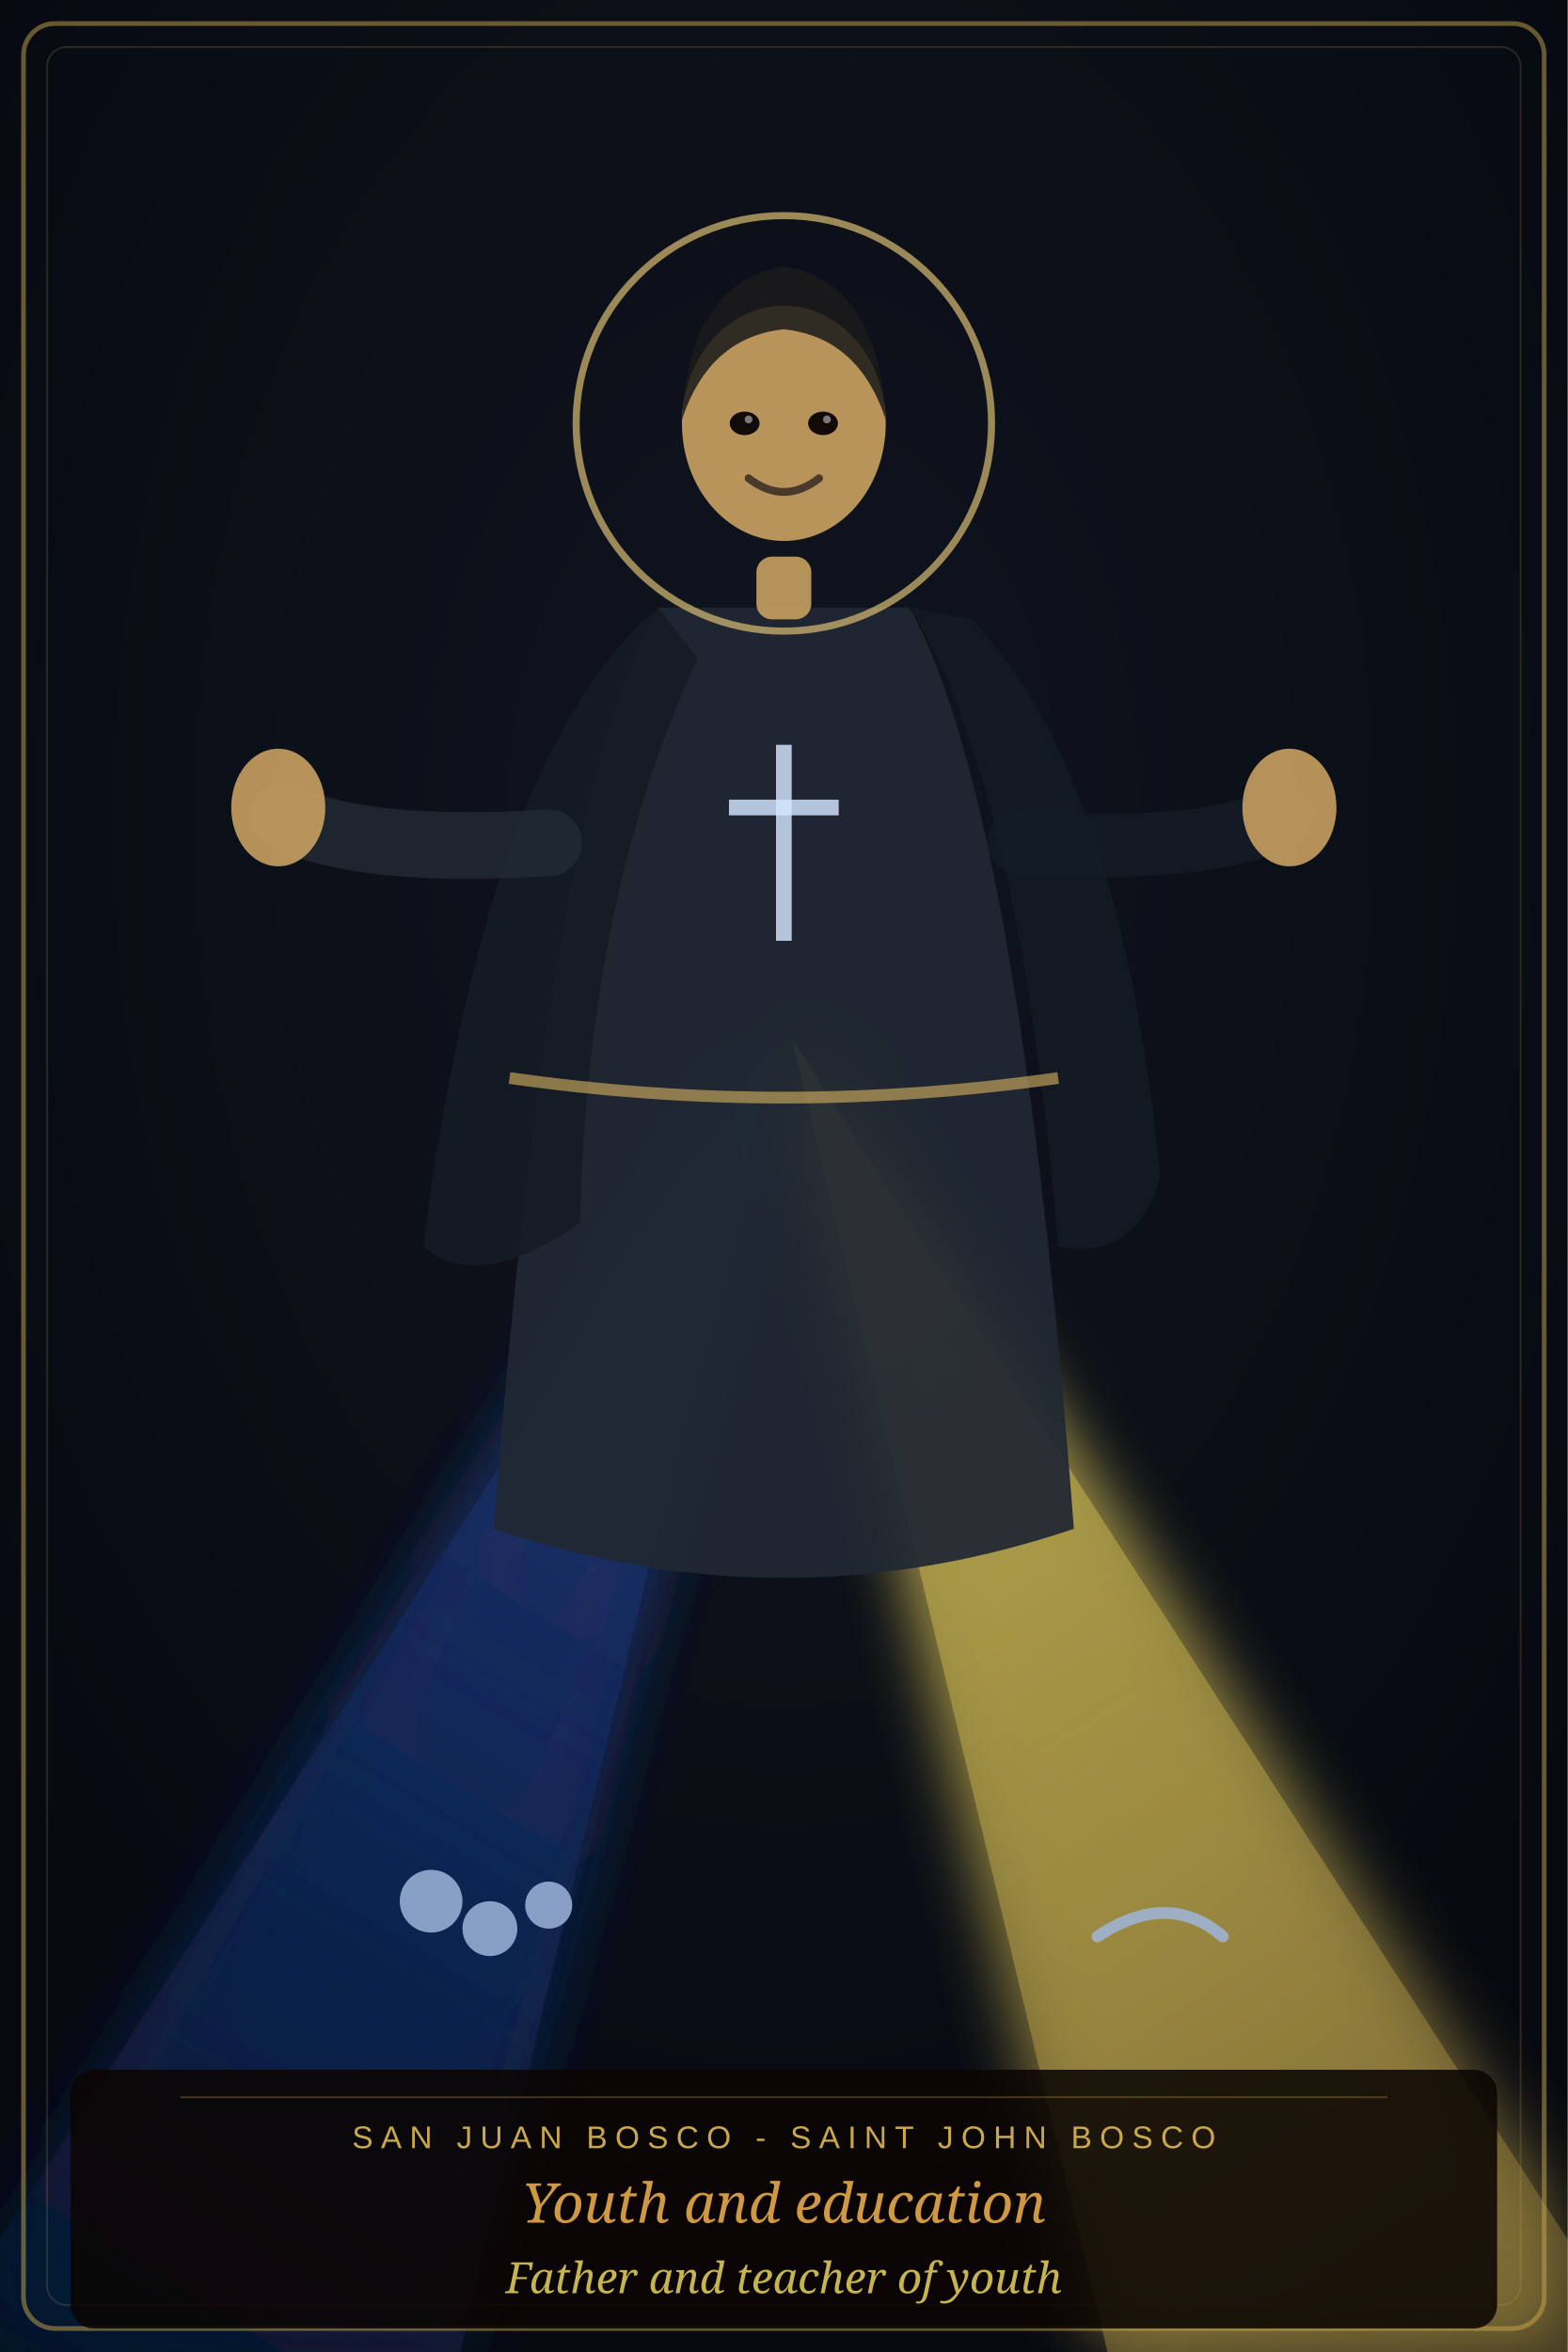
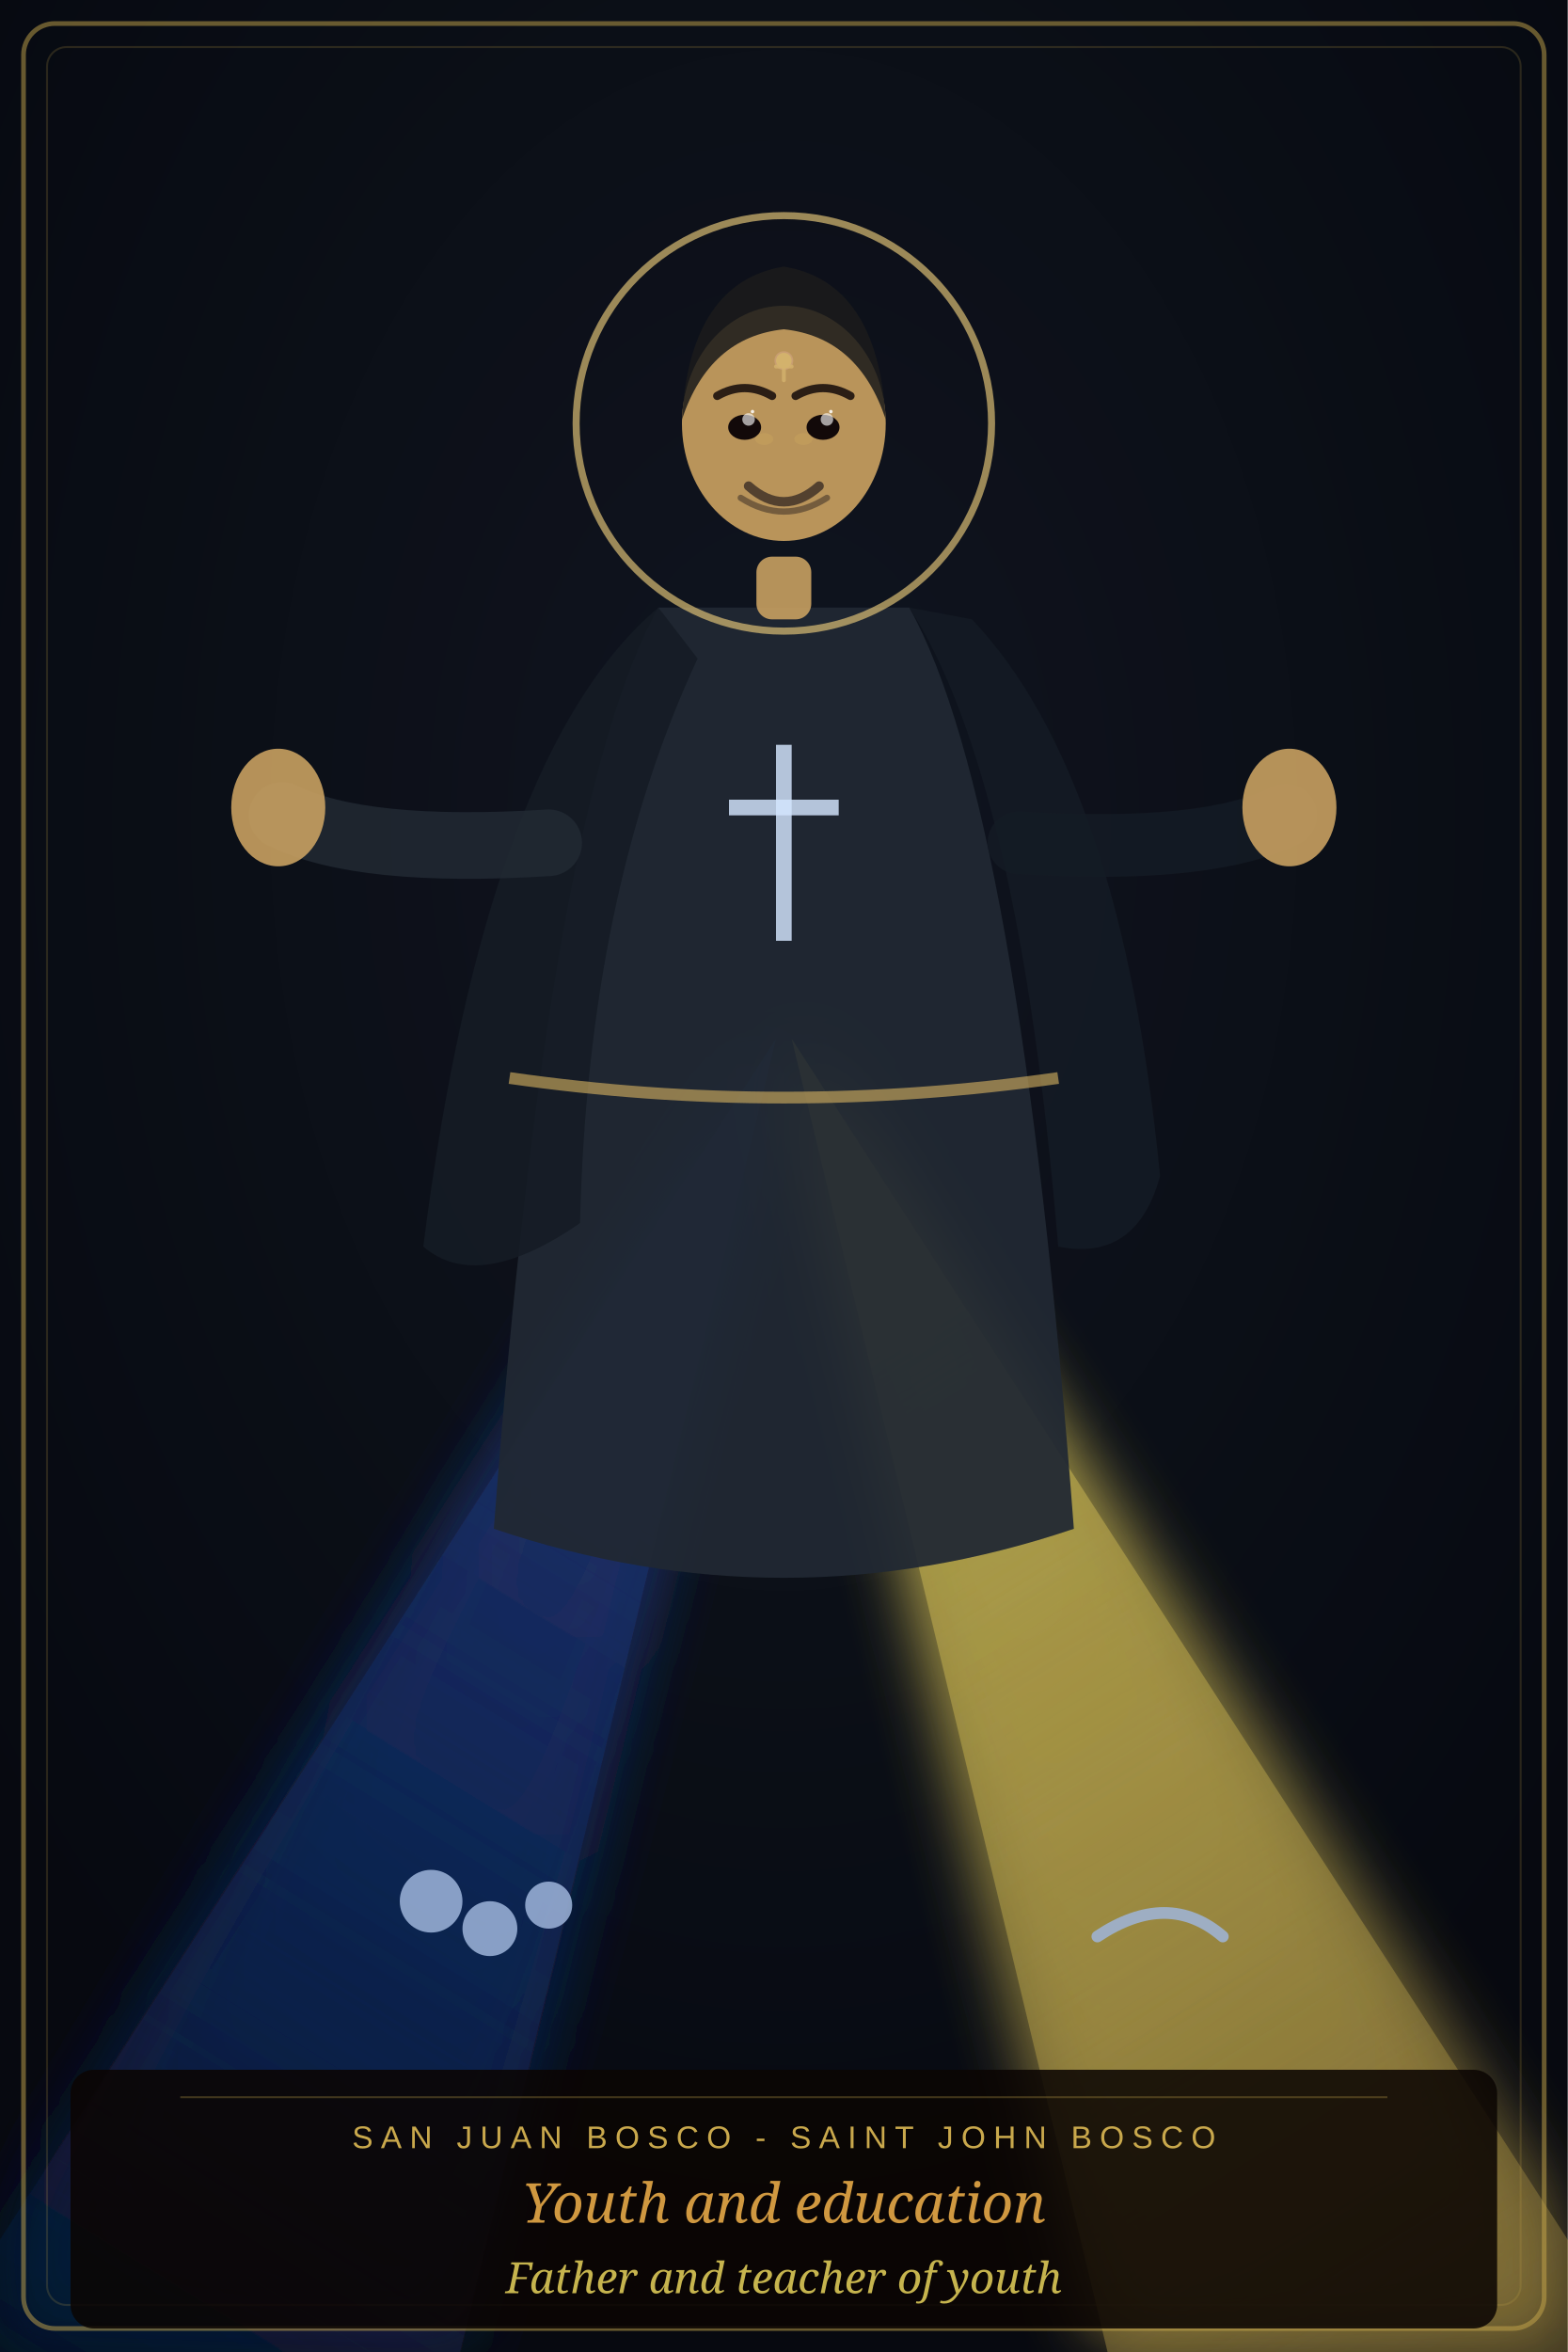
<svg xmlns="http://www.w3.org/2000/svg" viewBox="0 0 400 600">
  <defs>
+     <style>
+       @keyframes blink { 0%, 49%, 51%, 100% { opacity: 1; } 50% { opacity: 0.1; } }
+       @keyframes glow { 0%, 100% { filter: drop-shadow(0 0 2px rgba(232, 201, 122, 0.4)); } 50% { filter: drop-shadow(0 0 5px rgba(232, 201, 122, 0.8)); } }
+       @keyframes breathe { 0%, 100% { transform: scaleY(1); } 50% { transform: scaleY(1.02); } }
+       .eye-left { animation: blink 4s infinite; }
+       .eye-right { animation: blink 4s infinite 0.1s; }
+       .symbol { animation: glow 2.6s infinite; transform-origin: center; }
+       .body { animation: breathe 3.1s infinite; transform-origin: center 250px; }
+     </style>
    <radialGradient id="jb-bg" cx="50%" cy="35%" r="65%">
      <stop offset="0%" stop-color="#0f1218" />
      <stop offset="100%" stop-color="#040507" />
    </radialGradient>
    <linearGradient id="jb-r1" x1="50%" y1="0%" x2="10%" y2="100%">
      <stop offset="0%" stop-color="#1f3f8f" stop-opacity="1" />
      <stop offset="100%" stop-color="#0d1e45" stop-opacity="0.42" />
    </linearGradient>
    <linearGradient id="jb-r2" x1="50%" y1="0%" x2="90%" y2="100%">
      <stop offset="0%" stop-color="#f5e060" stop-opacity="1" />
      <stop offset="100%" stop-color="#c9a84c" stop-opacity="0.4" />
    </linearGradient>
    <filter id="jb-gl">
      <feGaussianBlur stdDeviation="9" result="b" />
      <feMerge>
        <feMergeNode in="b" />
        <feMergeNode in="b" />
        <feMergeNode in="SourceGraphic" />
      </feMerge>
    </filter>
  </defs>
  <rect width="400" height="600" fill="url(#jb-bg)" />
  <rect width="400" height="600" fill="#1a2d55" opacity="0.12" />
  <polygon points="198,265 -25,610 115,610" fill="url(#jb-r1)" filter="url(#jb-gl)" opacity="0.72" />
  <polygon points="202,265 425,610 285,610" fill="url(#jb-r2)" filter="url(#jb-gl)" opacity="0.70" />
  <path d="M168,155 Q140,205 126,390 Q200,415 274,390 Q260,205 232,155 Z" fill="#202832" opacity="0.93" />
  <path d="M168,155 Q124,192 108,318 Q122,330 148,312 Q150,228 178,168 Z" fill="#141b24" opacity="0.88" />
  <path d="M232,155 Q260,198 270,318 Q290,322 296,300 Q286,198 248,158 Z" fill="#141b24" opacity="0.82" />
  <path d="M130,275 Q200,285 270,275" stroke="#d4b060" stroke-width="3" fill="none" opacity="0.62" />
  <path d="M140,215 Q92,218 72,208" stroke="#202832" stroke-width="17" fill="none" stroke-linecap="round" opacity="0.86" />
  <path d="M260,215 Q308,218 328,208" stroke="#141b24" stroke-width="16" fill="none" stroke-linecap="round" opacity="0.82" />
  <ellipse cx="71" cy="206" rx="12" ry="15" fill="#c8a060" opacity="0.9" />
  <ellipse cx="329" cy="206" rx="12" ry="15" fill="#c8a060" opacity="0.9" />
  <line x1="200" y1="190" x2="200" y2="240" stroke="#d4e6ff" stroke-width="4" opacity="0.82" />
  <line x1="186" y1="206" x2="214" y2="206" stroke="#d4e6ff" stroke-width="4" opacity="0.82" />
  <rect x="193" y="142" width="14" height="16" rx="4" fill="#c8a060" opacity="0.9" />
  <ellipse cx="200" cy="108" rx="26" ry="30" fill="#c8a060" opacity="0.92" />
  <path d="M174,107 Q176,72 200,68 Q224,72 226,107 Q219,86 200,84 Q181,86 174,107 Z" fill="#1b1b1b" opacity="0.86" />
-   <ellipse cx="190" cy="108" rx="3.8" ry="3" fill="#120909" />
-   <ellipse cx="210" cy="108" rx="3.8" ry="3" fill="#120909" />
-   <circle cx="191" cy="107" r="1" fill="#ffffff" opacity="0.45" />
-   <circle cx="211" cy="107" r="1" fill="#ffffff" opacity="0.45" />
-   <path d="M191,122 Q200,129 209,122" fill="none" stroke="#4a3a2b" stroke-width="2" stroke-linecap="round" />
+   <path d="M183,101 Q190,97 197,101" fill="none" stroke="#120909" stroke-width="2.1" stroke-linecap="round" opacity="0.85" />
+   <path d="M203,101 Q210,97 217,101" fill="none" stroke="#120909" stroke-width="2.1" stroke-linecap="round" opacity="0.85" />
+   <ellipse cx="190" cy="109" rx="4.2" ry="3.2" fill="#120909" />
+   <ellipse cx="210" cy="109" rx="4.2" ry="3.2" fill="#120909" />
+   <circle class="eye-left" cx="191" cy="107" r="1.6" fill="#ffffff" opacity="0.62" />
+   <circle class="eye-right" cx="211" cy="107" r="1.6" fill="#ffffff" opacity="0.62" />
+   <ellipse cx="192" cy="105" r="0.7" ry="0.45" fill="#ffffff" opacity="0.85" />
+   <ellipse cx="212" cy="105" r="0.7" ry="0.45" fill="#ffffff" opacity="0.85" />
+   <ellipse cx="195" cy="112" rx="2.3" ry="1.5" fill="#d4b060" opacity="0.25" />
+   <ellipse cx="205" cy="112" rx="2.3" ry="1.5" fill="#d4b060" opacity="0.25" />
+   <path d="M191,124 Q200,132 209,124" fill="none" stroke="#4a3a2b" stroke-width="2.4" stroke-linecap="round" opacity="0.92" />
+   <path d="M189,127 Q200,134 211,127" fill="none" stroke="#4a3a2b" stroke-width="1.6" stroke-linecap="round" opacity="0.62" />
  <circle cx="200" cy="108" r="53" fill="none" stroke="#e8c97a" stroke-width="1.8" stroke-opacity="0.65" />
+   <g class="symbol" opacity="0.56" transform="translate(200,94)">
+     <circle cx="0" cy="-2" r="2.2" fill="#e8c97a" stroke="#d4a584" stroke-width="0.4" />
+     <path d="M-2,-0.5 L2,-0.5 M0,-0.5 L0,3" stroke="#e8c97a" stroke-width="1" stroke-linecap="round" opacity="0.8" />
+   </g>
  <g opacity="0.84">
    <circle cx="110" cy="485" r="8" fill="#9fb6dc" />
    <circle cx="125" cy="492" r="7" fill="#9fb6dc" />
    <circle cx="140" cy="486" r="6" fill="#9fb6dc" />
  </g>
  <g opacity="0.84">
    <path d="M280 494 q18 -12 32 0" fill="none" stroke="#9fb6dc" stroke-width="3" stroke-linecap="round" />
  </g>
  <rect x="6" y="6" width="388" height="588" rx="8" fill="none" stroke="#c9a84c" stroke-width="1.2" stroke-opacity="0.5" />
  <rect x="12" y="12" width="376" height="576" rx="5" fill="none" stroke="#c9a84c" stroke-width="0.5" stroke-opacity="0.18" />
  <rect x="18" y="528" width="364" height="66" rx="6" fill="#0a0502" opacity="0.86" />
  <line x1="46" y1="535" x2="354" y2="535" stroke="#c9a84c" stroke-width="0.5" stroke-opacity="0.28" />
  <text x="200" y="548" text-anchor="middle" font-family="Arial,sans-serif" font-size="8" fill="#c9a84c" letter-spacing="2">SAN JUAN BOSCO - SAINT JOHN BOSCO</text>
  <text x="200" y="567" text-anchor="middle" font-family="Georgia,serif" font-size="14" fill="#d09840" font-style="italic">Youth and education</text>
  <text x="200" y="585" text-anchor="middle" font-family="Georgia,serif" font-size="11" fill="#f5e060" font-style="italic" opacity="0.8">Father and teacher of youth</text>
</svg>
